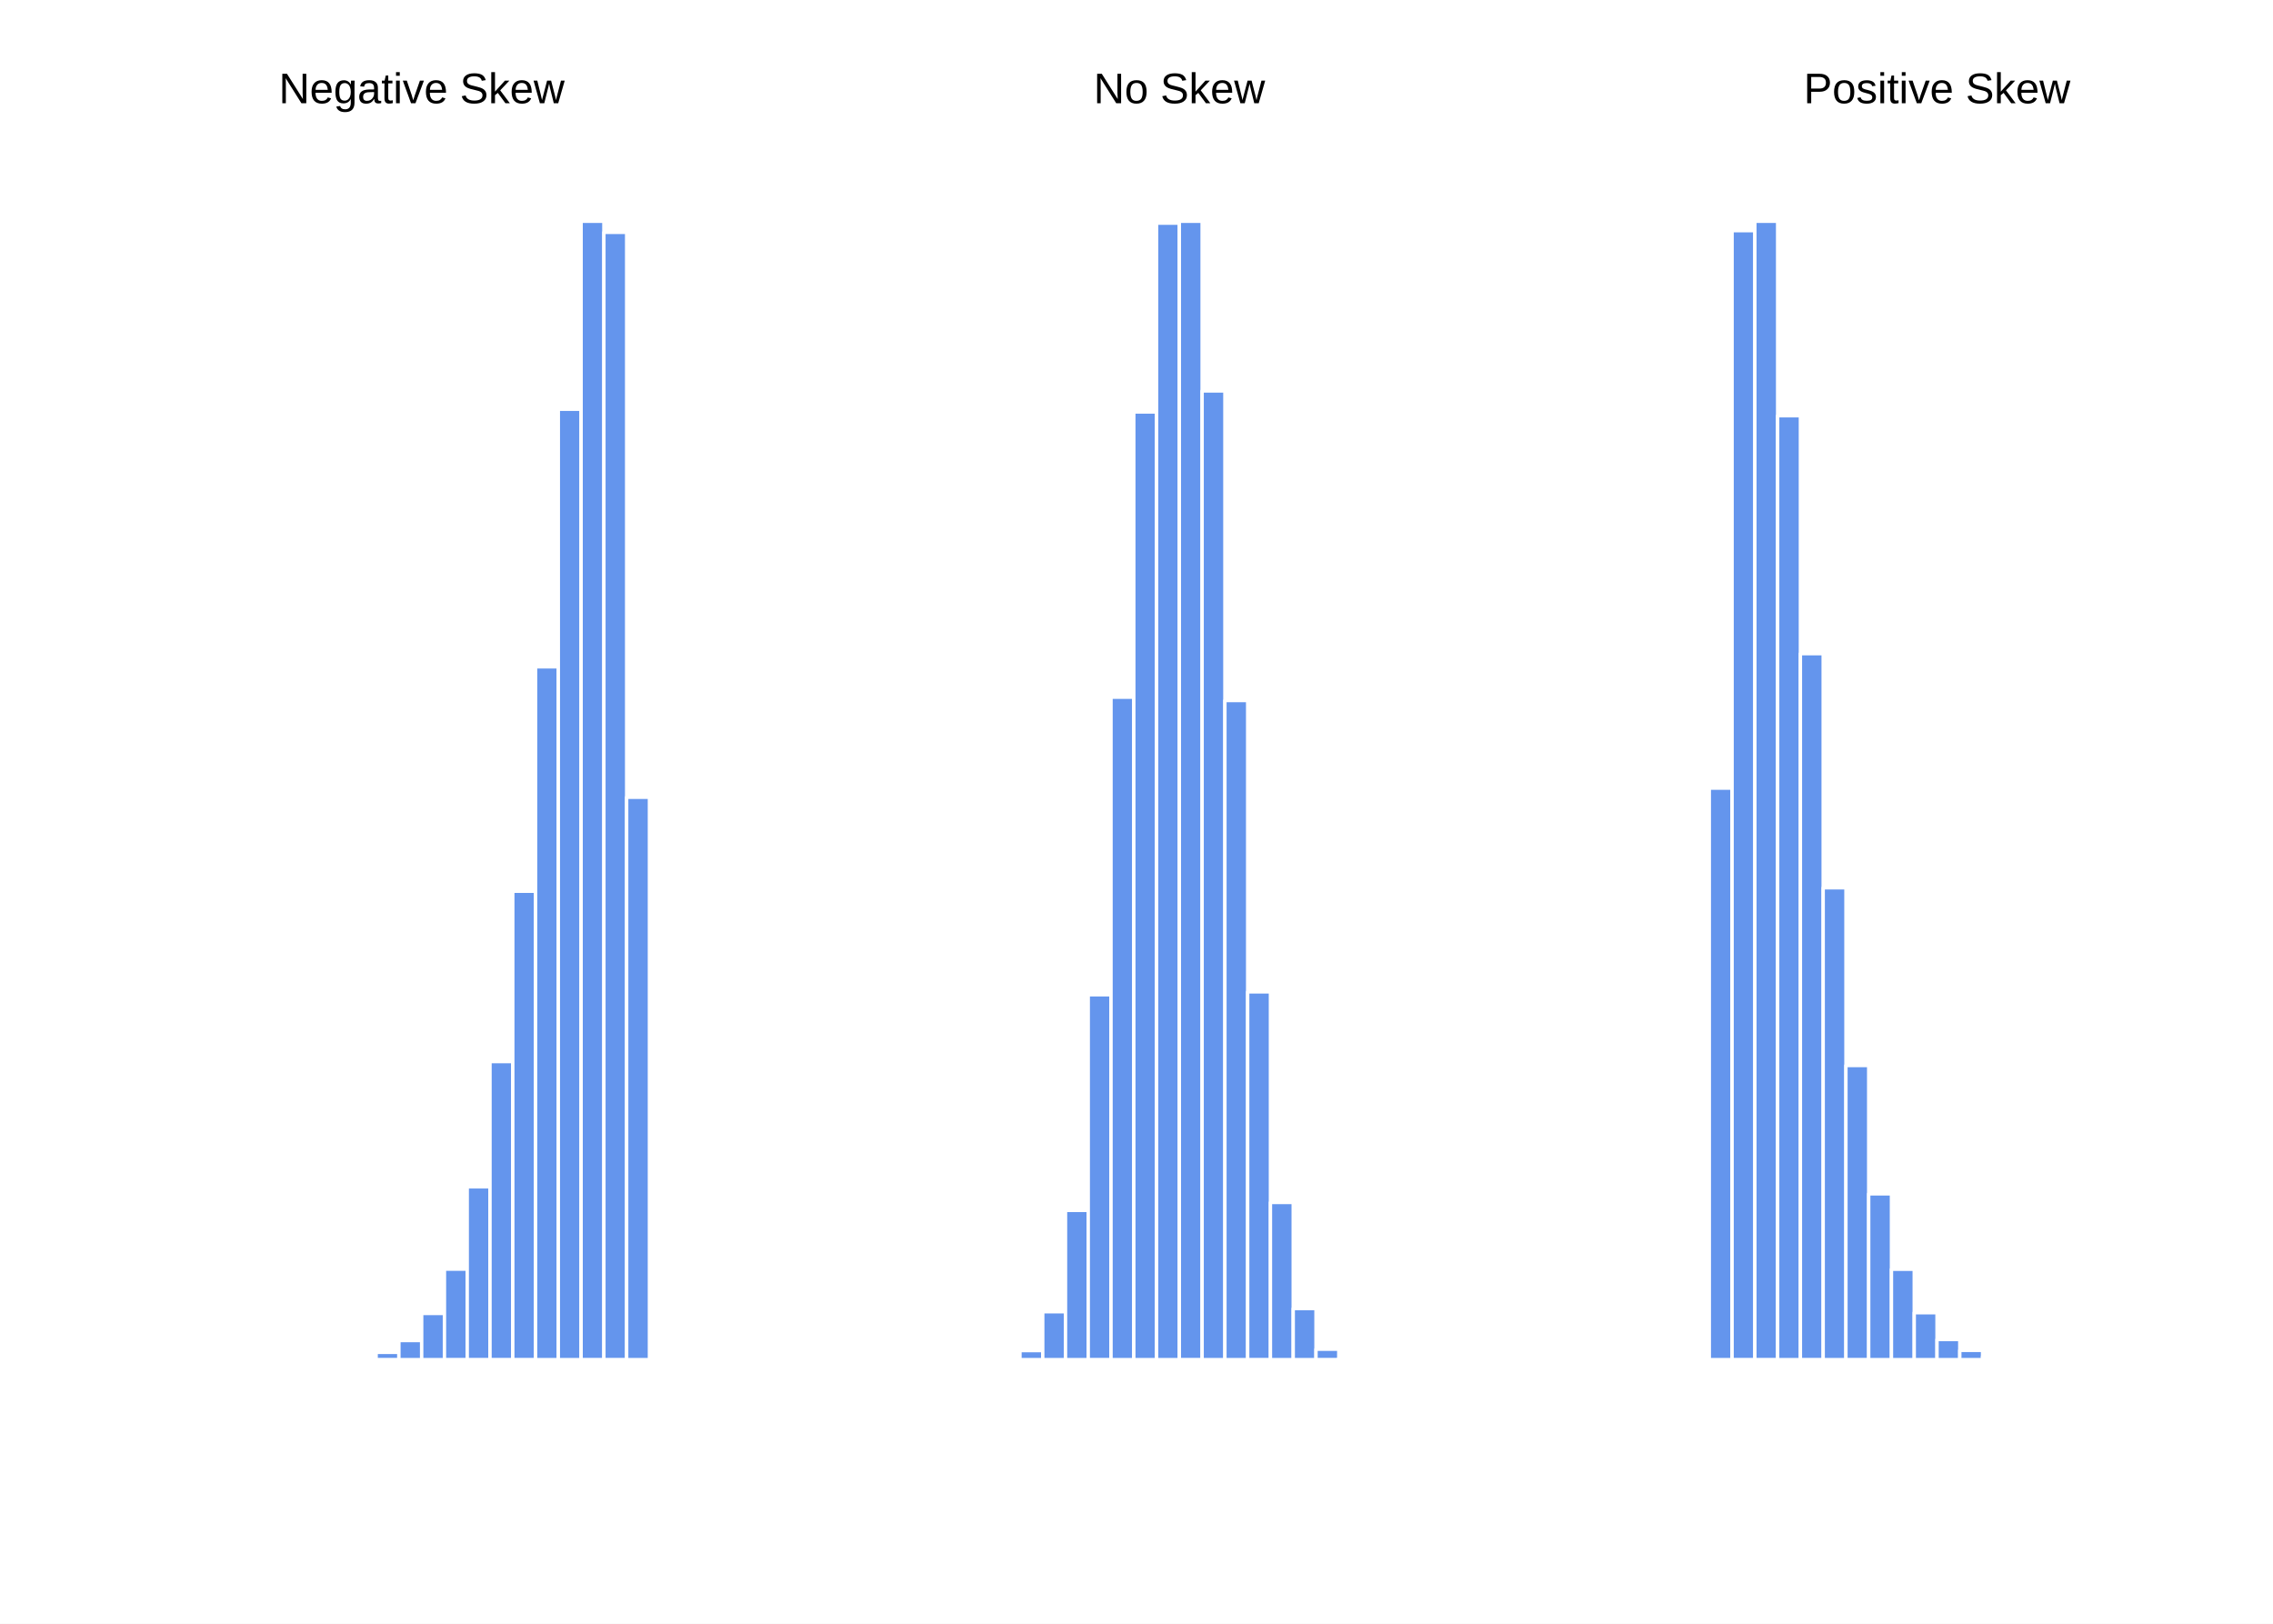
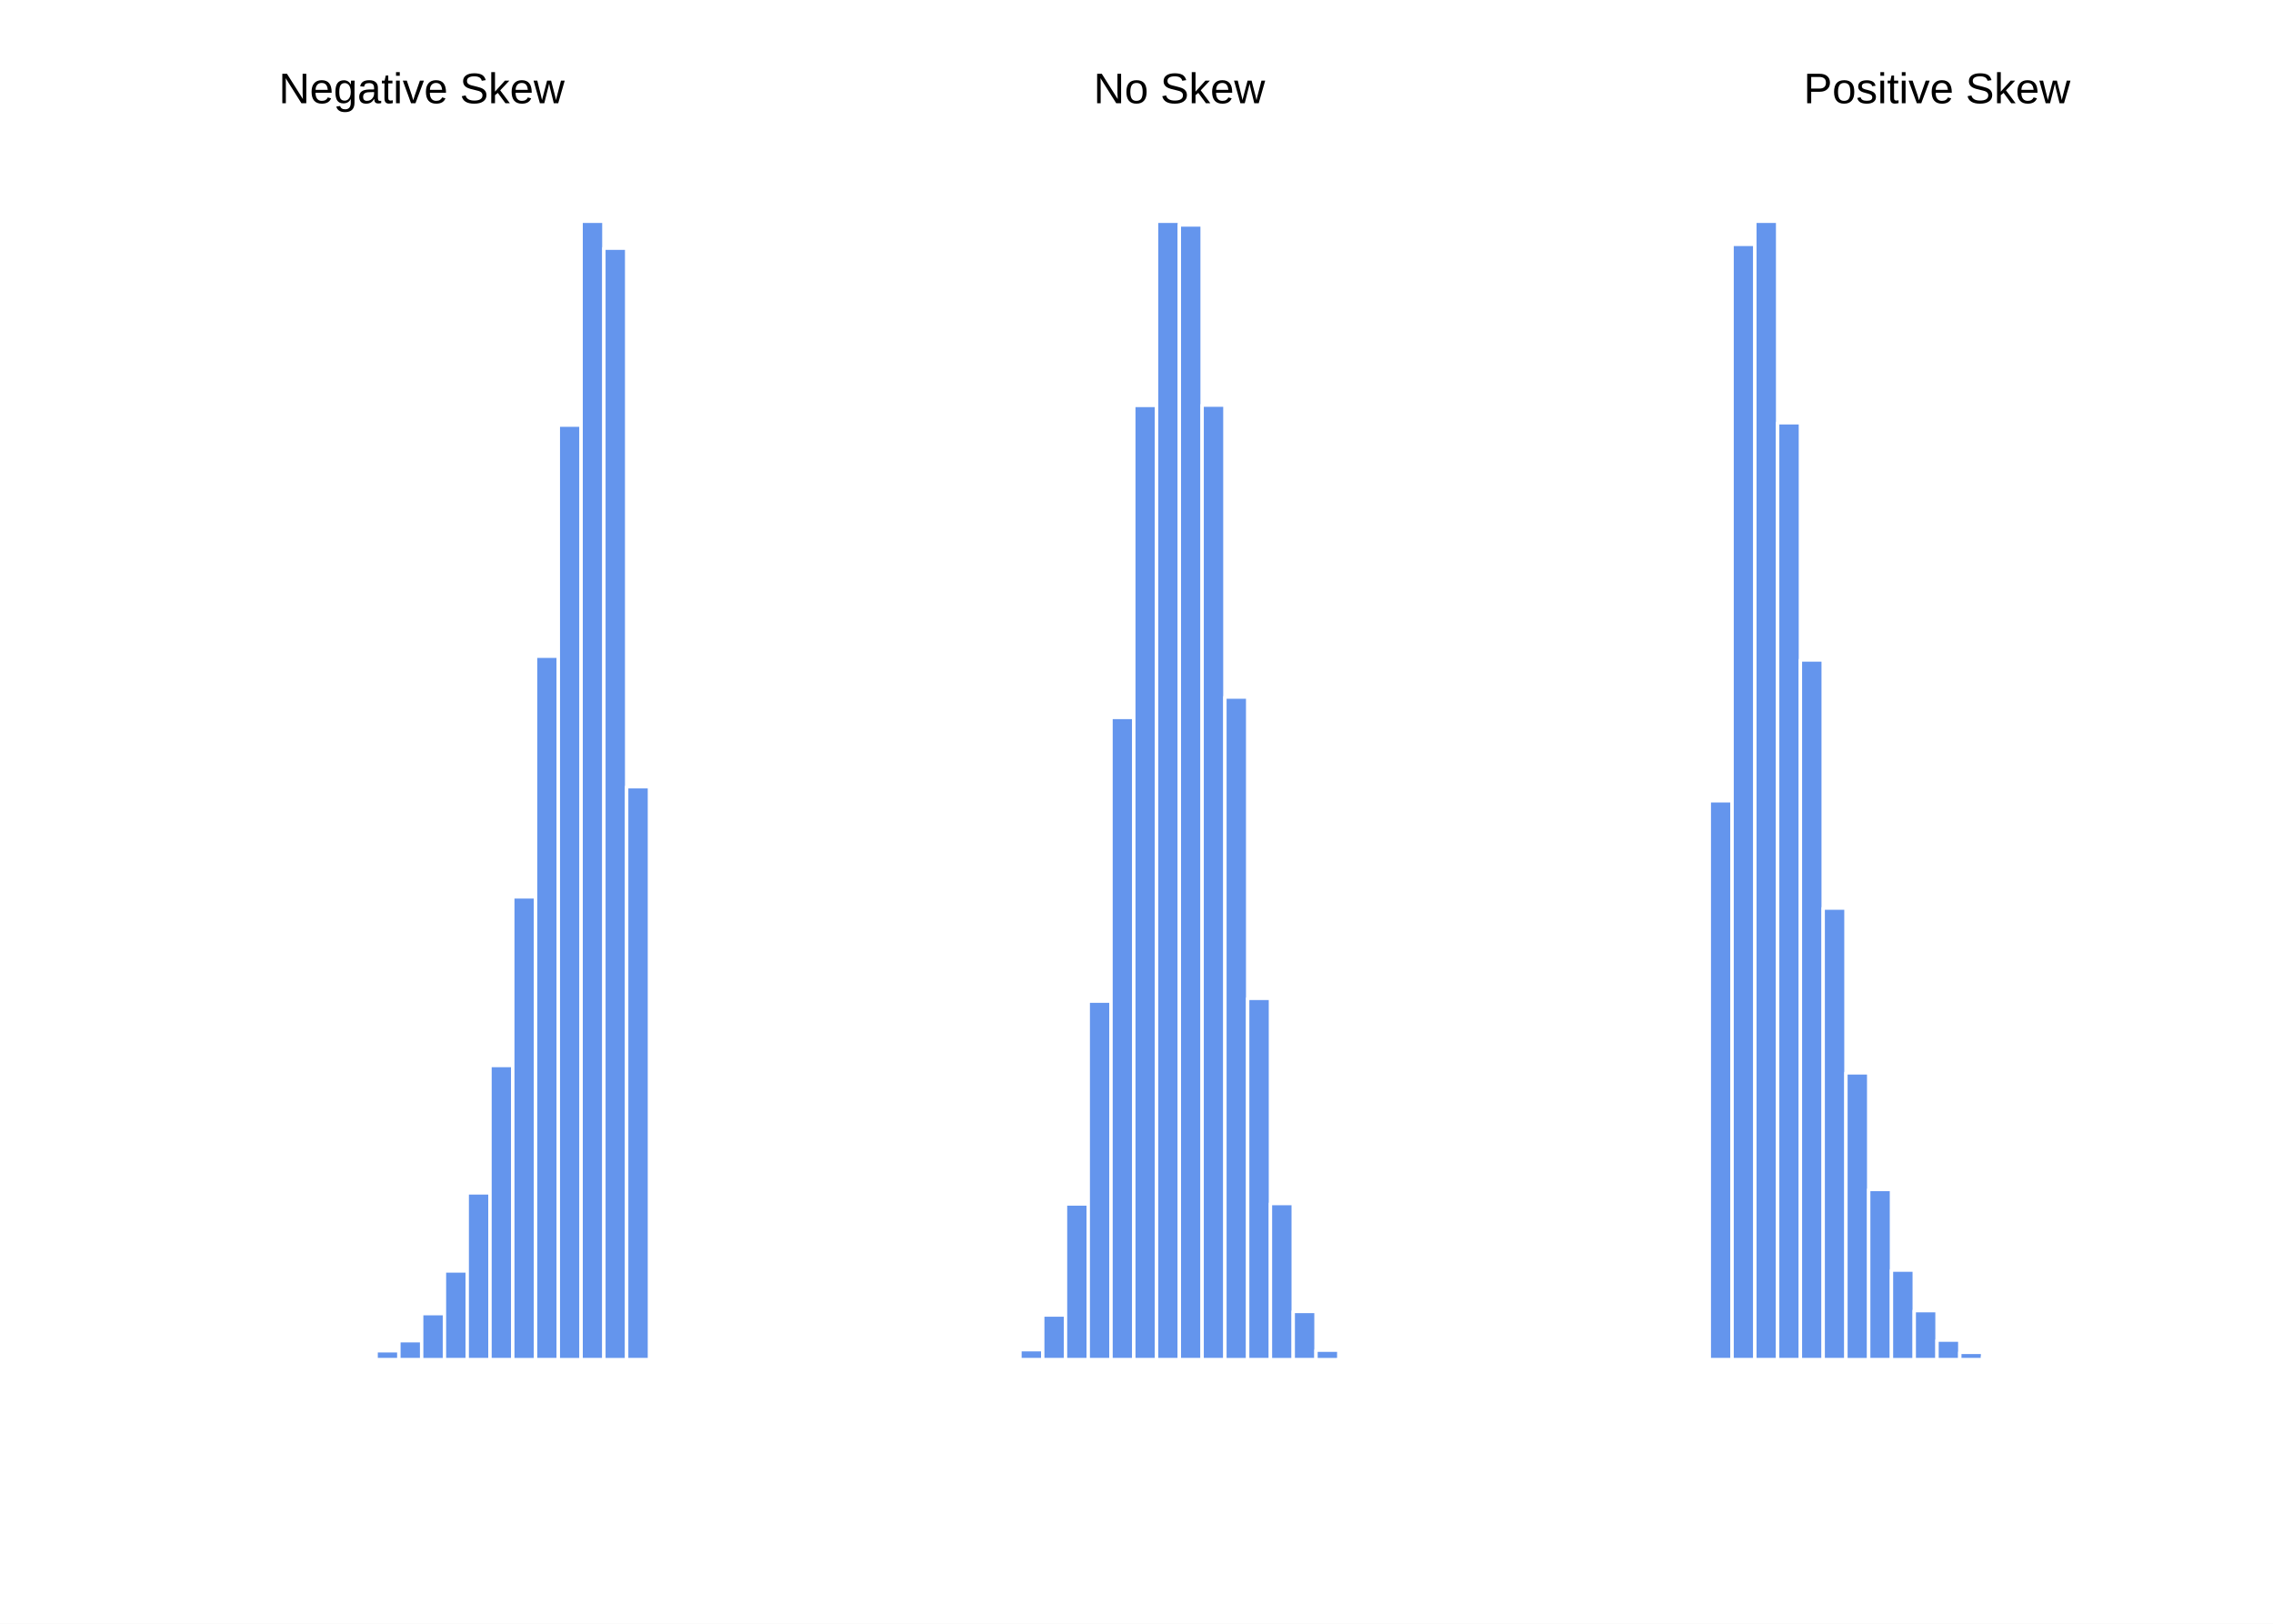
<svg xmlns="http://www.w3.org/2000/svg" class="svglite" width="504.00pt" height="360.00pt" viewBox="0 0 504.00 360.00">
  <defs>
    <style type="text/css">
    .svglite line, .svglite polyline, .svglite polygon, .svglite path, .svglite rect, .svglite circle {
      fill: none;
      stroke: #000000;
      stroke-linecap: round;
      stroke-linejoin: round;
      stroke-miterlimit: 10.00;
    }
    .svglite text {
      white-space: pre;
    }
  </style>
  </defs>
  <rect width="100%" height="100%" style="stroke: none; fill: #FFFFFF;" />
  <defs>
    <clipPath id="cpMC4wMHw1MDQuMDB8MC4wMHwzNjAuMDA=">
      <rect x="0.00" y="0.00" width="504.00" height="360.00" />
    </clipPath>
  </defs>
  <g clip-path="url(#cpMC4wMHw1MDQuMDB8MC4wMHwzNjAuMDA=)">
</g>
  <defs>
    <clipPath id="cpMzguOTd8MTQ4LjA0fDM4Ljk3fDMxMS41Mw==">
      <rect x="38.97" y="38.97" width="109.08" height="272.56" />
    </clipPath>
  </defs>
  <g clip-path="url(#cpMzguOTd8MTQ4LjA0fDM4Ljk3fDMxMS41Mw==)">
</g>
  <defs>
    <clipPath id="cpMC4wMHwxNjguMDB8MC4wMHwzNjAuMDA=">
      <rect x="0.00" y="0.00" width="168.00" height="360.00" />
    </clipPath>
  </defs>
  <g clip-path="url(#cpMC4wMHwxNjguMDB8MC4wMHwzNjAuMDA=)">
    <text x="93.50" y="22.89" text-anchor="middle" style="font-size: 9.50px; font-family: &quot;Arial&quot;;" textLength="63.38px" lengthAdjust="spacingAndGlyphs">Negative Skew</text>
  </g>
  <g clip-path="url(#cpMzguOTd8MTQ4LjA0fDM4Ljk3fDMxMS41Mw==)">
    <rect x="43.01" y="301.43" width="5.05" height="0.00" style="stroke-width: 0.75; stroke: #FFFFFF; fill: #6495ED;" />
    <rect x="48.06" y="301.43" width="5.05" height="0.00" style="stroke-width: 0.75; stroke: #FFFFFF; fill: #6495ED;" />
    <rect x="53.11" y="301.43" width="5.05" height="0.00" style="stroke-width: 0.75; stroke: #FFFFFF; fill: #6495ED;" />
    <rect x="58.16" y="301.43" width="5.05" height="0.00" style="stroke-width: 0.75; stroke: #FFFFFF; fill: #6495ED;" />
-     <rect x="63.21" y="301.43" width="5.05" height="0.00" style="stroke-width: 0.75; stroke: #FFFFFF; fill: #6495ED;" />
-     <rect x="68.26" y="301.41" width="5.05" height="0.025" style="stroke-width: 0.75; stroke: #FFFFFF; fill: #6495ED;" />
-     <rect x="73.30" y="301.25" width="5.05" height="0.19" style="stroke-width: 0.75; stroke: #FFFFFF; fill: #6495ED;" />
-     <rect x="78.35" y="300.85" width="5.05" height="0.58" style="stroke-width: 0.75; stroke: #FFFFFF; fill: #6495ED;" />
-     <rect x="83.40" y="299.84" width="5.05" height="1.59" style="stroke-width: 0.75; stroke: #FFFFFF; fill: #6495ED;" />
-     <rect x="88.45" y="297.21" width="5.05" height="4.23" style="stroke-width: 0.75; stroke: #FFFFFF; fill: #6495ED;" />
-     <rect x="93.50" y="291.20" width="5.05" height="10.24" style="stroke-width: 0.75; stroke: #FFFFFF; fill: #6495ED;" />
-     <rect x="98.55" y="281.38" width="5.05" height="20.05" style="stroke-width: 0.75; stroke: #FFFFFF; fill: #6495ED;" />
-     <rect x="103.60" y="263.13" width="5.05" height="38.30" style="stroke-width: 0.75; stroke: #FFFFFF; fill: #6495ED;" />
-     <rect x="108.65" y="235.36" width="5.05" height="66.07" style="stroke-width: 0.75; stroke: #FFFFFF; fill: #6495ED;" />
-     <rect x="113.70" y="197.59" width="5.05" height="103.84" style="stroke-width: 0.75; stroke: #FFFFFF; fill: #6495ED;" />
-     <rect x="118.75" y="147.84" width="5.05" height="153.60" style="stroke-width: 0.75; stroke: #FFFFFF; fill: #6495ED;" />
-     <rect x="123.80" y="90.73" width="5.05" height="210.71" style="stroke-width: 0.75; stroke: #FFFFFF; fill: #6495ED;" />
+     <rect x="63.21" y="301.40" width="5.05" height="0.037" style="stroke-width: 0.75; stroke: #FFFFFF; fill: #6495ED;" />
+     <rect x="68.26" y="301.39" width="5.05" height="0.049" style="stroke-width: 0.75; stroke: #FFFFFF; fill: #6495ED;" />
+     <rect x="73.30" y="301.32" width="5.05" height="0.11" style="stroke-width: 0.75; stroke: #FFFFFF; fill: #6495ED;" />
+     <rect x="78.35" y="300.76" width="5.05" height="0.68" style="stroke-width: 0.75; stroke: #FFFFFF; fill: #6495ED;" />
+     <rect x="83.40" y="299.49" width="5.05" height="1.94" style="stroke-width: 0.75; stroke: #FFFFFF; fill: #6495ED;" />
+     <rect x="88.45" y="297.26" width="5.05" height="4.17" style="stroke-width: 0.75; stroke: #FFFFFF; fill: #6495ED;" />
+     <rect x="93.50" y="291.25" width="5.05" height="10.19" style="stroke-width: 0.75; stroke: #FFFFFF; fill: #6495ED;" />
+     <rect x="98.55" y="281.78" width="5.05" height="19.65" style="stroke-width: 0.75; stroke: #FFFFFF; fill: #6495ED;" />
+     <rect x="103.60" y="264.48" width="5.05" height="36.95" style="stroke-width: 0.75; stroke: #FFFFFF; fill: #6495ED;" />
+     <rect x="108.65" y="236.23" width="5.05" height="65.20" style="stroke-width: 0.75; stroke: #FFFFFF; fill: #6495ED;" />
+     <rect x="113.70" y="198.85" width="5.05" height="102.59" style="stroke-width: 0.75; stroke: #FFFFFF; fill: #6495ED;" />
+     <rect x="118.75" y="145.49" width="5.05" height="155.94" style="stroke-width: 0.75; stroke: #FFFFFF; fill: #6495ED;" />
+     <rect x="123.80" y="94.26" width="5.05" height="207.18" style="stroke-width: 0.75; stroke: #FFFFFF; fill: #6495ED;" />
    <rect x="128.85" y="49.06" width="5.05" height="252.37" style="stroke-width: 0.75; stroke: #FFFFFF; fill: #6495ED;" />
-     <rect x="133.90" y="51.52" width="5.05" height="249.91" style="stroke-width: 0.75; stroke: #FFFFFF; fill: #6495ED;" />
-     <rect x="138.95" y="176.76" width="5.05" height="124.68" style="stroke-width: 0.75; stroke: #FFFFFF; fill: #6495ED;" />
+     <rect x="133.90" y="55.02" width="5.05" height="246.42" style="stroke-width: 0.75; stroke: #FFFFFF; fill: #6495ED;" />
+     <rect x="138.95" y="174.42" width="5.05" height="127.01" style="stroke-width: 0.75; stroke: #FFFFFF; fill: #6495ED;" />
  </g>
  <defs>
    <clipPath id="cpMjA2Ljk3fDMxNi4wNHwzOC45N3wzMTEuNTM=">
      <rect x="206.97" y="38.97" width="109.08" height="272.56" />
    </clipPath>
  </defs>
  <g clip-path="url(#cpMjA2Ljk3fDMxNi4wNHwzOC45N3wzMTEuNTM=)">
</g>
  <defs>
    <clipPath id="cpMTY4LjAwfDMzNi4wMHwwLjAwfDM2MC4wMA==">
      <rect x="168.00" y="0.00" width="168.00" height="360.00" />
    </clipPath>
  </defs>
  <g clip-path="url(#cpMTY4LjAwfDMzNi4wMHwwLjAwfDM2MC4wMA==)">
    <text x="261.50" y="22.89" text-anchor="middle" style="font-size: 9.50px; font-family: &quot;Arial&quot;;" textLength="38.02px" lengthAdjust="spacingAndGlyphs">No Skew</text>
  </g>
  <g clip-path="url(#cpMjA2Ljk3fDMxNi4wNHwzOC45N3wzMTEuNTM=)">
    <rect x="211.01" y="301.43" width="5.05" height="0.00" style="stroke-width: 0.75; stroke: #FFFFFF; fill: #6495ED;" />
-     <rect x="216.06" y="301.43" width="5.05" height="0.00" style="stroke-width: 0.75; stroke: #FFFFFF; fill: #6495ED;" />
-     <rect x="221.11" y="301.20" width="5.05" height="0.24" style="stroke-width: 0.75; stroke: #FFFFFF; fill: #6495ED;" />
-     <rect x="226.16" y="299.44" width="5.05" height="2.00" style="stroke-width: 0.75; stroke: #FFFFFF; fill: #6495ED;" />
-     <rect x="231.21" y="290.83" width="5.05" height="10.61" style="stroke-width: 0.75; stroke: #FFFFFF; fill: #6495ED;" />
-     <rect x="236.26" y="268.36" width="5.05" height="33.08" style="stroke-width: 0.75; stroke: #FFFFFF; fill: #6495ED;" />
-     <rect x="241.30" y="220.55" width="5.05" height="80.88" style="stroke-width: 0.75; stroke: #FFFFFF; fill: #6495ED;" />
-     <rect x="246.35" y="154.58" width="5.05" height="146.86" style="stroke-width: 0.75; stroke: #FFFFFF; fill: #6495ED;" />
-     <rect x="251.40" y="91.34" width="5.05" height="210.10" style="stroke-width: 0.75; stroke: #FFFFFF; fill: #6495ED;" />
-     <rect x="256.45" y="49.48" width="5.05" height="251.96" style="stroke-width: 0.75; stroke: #FFFFFF; fill: #6495ED;" />
-     <rect x="261.50" y="49.06" width="5.05" height="252.37" style="stroke-width: 0.75; stroke: #FFFFFF; fill: #6495ED;" />
-     <rect x="266.55" y="86.68" width="5.05" height="214.76" style="stroke-width: 0.75; stroke: #FFFFFF; fill: #6495ED;" />
-     <rect x="271.60" y="155.32" width="5.05" height="146.12" style="stroke-width: 0.75; stroke: #FFFFFF; fill: #6495ED;" />
-     <rect x="276.65" y="219.91" width="5.05" height="81.52" style="stroke-width: 0.75; stroke: #FFFFFF; fill: #6495ED;" />
-     <rect x="281.70" y="266.60" width="5.05" height="34.84" style="stroke-width: 0.75; stroke: #FFFFFF; fill: #6495ED;" />
-     <rect x="286.75" y="290.12" width="5.05" height="11.32" style="stroke-width: 0.75; stroke: #FFFFFF; fill: #6495ED;" />
-     <rect x="291.80" y="299.14" width="5.05" height="2.29" style="stroke-width: 0.75; stroke: #FFFFFF; fill: #6495ED;" />
-     <rect x="296.85" y="301.14" width="5.05" height="0.30" style="stroke-width: 0.75; stroke: #FFFFFF; fill: #6495ED;" />
+     <rect x="216.06" y="301.42" width="5.05" height="0.015" style="stroke-width: 0.75; stroke: #FFFFFF; fill: #6495ED;" />
+     <rect x="221.11" y="301.16" width="5.05" height="0.28" style="stroke-width: 0.75; stroke: #FFFFFF; fill: #6495ED;" />
+     <rect x="226.16" y="299.24" width="5.05" height="2.19" style="stroke-width: 0.75; stroke: #FFFFFF; fill: #6495ED;" />
+     <rect x="231.21" y="291.55" width="5.05" height="9.88" style="stroke-width: 0.75; stroke: #FFFFFF; fill: #6495ED;" />
+     <rect x="236.26" y="266.94" width="5.05" height="34.49" style="stroke-width: 0.75; stroke: #FFFFFF; fill: #6495ED;" />
+     <rect x="241.30" y="221.96" width="5.05" height="79.47" style="stroke-width: 0.75; stroke: #FFFFFF; fill: #6495ED;" />
+     <rect x="246.35" y="159.07" width="5.05" height="142.36" style="stroke-width: 0.75; stroke: #FFFFFF; fill: #6495ED;" />
+     <rect x="251.40" y="89.89" width="5.05" height="211.54" style="stroke-width: 0.75; stroke: #FFFFFF; fill: #6495ED;" />
+     <rect x="256.45" y="49.06" width="5.05" height="252.37" style="stroke-width: 0.75; stroke: #FFFFFF; fill: #6495ED;" />
+     <rect x="261.50" y="49.88" width="5.05" height="251.55" style="stroke-width: 0.75; stroke: #FFFFFF; fill: #6495ED;" />
+     <rect x="266.55" y="89.82" width="5.05" height="211.61" style="stroke-width: 0.75; stroke: #FFFFFF; fill: #6495ED;" />
+     <rect x="271.60" y="154.55" width="5.05" height="146.89" style="stroke-width: 0.75; stroke: #FFFFFF; fill: #6495ED;" />
+     <rect x="276.65" y="221.34" width="5.05" height="80.09" style="stroke-width: 0.75; stroke: #FFFFFF; fill: #6495ED;" />
+     <rect x="281.70" y="266.84" width="5.05" height="34.60" style="stroke-width: 0.75; stroke: #FFFFFF; fill: #6495ED;" />
+     <rect x="286.75" y="290.76" width="5.05" height="10.67" style="stroke-width: 0.75; stroke: #FFFFFF; fill: #6495ED;" />
+     <rect x="291.80" y="299.35" width="5.05" height="2.09" style="stroke-width: 0.75; stroke: #FFFFFF; fill: #6495ED;" />
+     <rect x="296.85" y="301.20" width="5.05" height="0.24" style="stroke-width: 0.75; stroke: #FFFFFF; fill: #6495ED;" />
    <rect x="301.90" y="301.42" width="5.05" height="0.015" style="stroke-width: 0.75; stroke: #FFFFFF; fill: #6495ED;" />
    <rect x="306.95" y="301.43" width="5.05" height="0.00" style="stroke-width: 0.75; stroke: #FFFFFF; fill: #6495ED;" />
  </g>
  <defs>
    <clipPath id="cpMzc0Ljk3fDQ4NC4wNHwzOC45N3wzMTEuNTM=">
      <rect x="374.97" y="38.97" width="109.08" height="272.56" />
    </clipPath>
  </defs>
  <g clip-path="url(#cpMzc0Ljk3fDQ4NC4wNHwzOC45N3wzMTEuNTM=)">
</g>
  <defs>
    <clipPath id="cpMzM2LjAwfDUwNC4wMHwwLjAwfDM2MC4wMA==">
      <rect x="336.00" y="0.00" width="168.00" height="360.00" />
    </clipPath>
  </defs>
  <g clip-path="url(#cpMzM2LjAwfDUwNC4wMHwwLjAwfDM2MC4wMA==)">
    <text x="429.50" y="22.89" text-anchor="middle" style="font-size: 9.50px; font-family: &quot;Arial&quot;;" textLength="59.15px" lengthAdjust="spacingAndGlyphs">Positive Skew</text>
  </g>
  <g clip-path="url(#cpMzc0Ljk3fDQ4NC4wNHwzOC45N3wzMTEuNTM=)">
-     <rect x="379.01" y="174.73" width="5.05" height="126.71" style="stroke-width: 0.75; stroke: #FFFFFF; fill: #6495ED;" />
-     <rect x="384.06" y="51.14" width="5.05" height="250.29" style="stroke-width: 0.75; stroke: #FFFFFF; fill: #6495ED;" />
+     <rect x="379.01" y="177.55" width="5.05" height="123.88" style="stroke-width: 0.75; stroke: #FFFFFF; fill: #6495ED;" />
+     <rect x="384.06" y="54.18" width="5.05" height="247.25" style="stroke-width: 0.75; stroke: #FFFFFF; fill: #6495ED;" />
    <rect x="389.11" y="49.06" width="5.05" height="252.37" style="stroke-width: 0.75; stroke: #FFFFFF; fill: #6495ED;" />
-     <rect x="394.16" y="92.17" width="5.05" height="209.27" style="stroke-width: 0.75; stroke: #FFFFFF; fill: #6495ED;" />
-     <rect x="399.21" y="144.93" width="5.05" height="156.50" style="stroke-width: 0.75; stroke: #FFFFFF; fill: #6495ED;" />
-     <rect x="404.26" y="196.83" width="5.05" height="104.61" style="stroke-width: 0.75; stroke: #FFFFFF; fill: #6495ED;" />
-     <rect x="409.30" y="236.24" width="5.05" height="65.19" style="stroke-width: 0.75; stroke: #FFFFFF; fill: #6495ED;" />
-     <rect x="414.35" y="264.69" width="5.05" height="36.75" style="stroke-width: 0.75; stroke: #FFFFFF; fill: #6495ED;" />
-     <rect x="419.40" y="281.41" width="5.05" height="20.03" style="stroke-width: 0.75; stroke: #FFFFFF; fill: #6495ED;" />
-     <rect x="424.45" y="291.04" width="5.05" height="10.40" style="stroke-width: 0.75; stroke: #FFFFFF; fill: #6495ED;" />
-     <rect x="429.50" y="296.99" width="5.05" height="4.45" style="stroke-width: 0.75; stroke: #FFFFFF; fill: #6495ED;" />
-     <rect x="434.55" y="299.39" width="5.05" height="2.05" style="stroke-width: 0.75; stroke: #FFFFFF; fill: #6495ED;" />
-     <rect x="439.60" y="300.75" width="5.05" height="0.68" style="stroke-width: 0.75; stroke: #FFFFFF; fill: #6495ED;" />
-     <rect x="444.65" y="301.32" width="5.05" height="0.11" style="stroke-width: 0.75; stroke: #FFFFFF; fill: #6495ED;" />
-     <rect x="449.70" y="301.41" width="5.05" height="0.025" style="stroke-width: 0.75; stroke: #FFFFFF; fill: #6495ED;" />
+     <rect x="394.16" y="93.73" width="5.05" height="207.70" style="stroke-width: 0.75; stroke: #FFFFFF; fill: #6495ED;" />
+     <rect x="399.21" y="146.32" width="5.05" height="155.11" style="stroke-width: 0.75; stroke: #FFFFFF; fill: #6495ED;" />
+     <rect x="404.26" y="201.33" width="5.05" height="100.10" style="stroke-width: 0.75; stroke: #FFFFFF; fill: #6495ED;" />
+     <rect x="409.30" y="237.86" width="5.05" height="63.58" style="stroke-width: 0.75; stroke: #FFFFFF; fill: #6495ED;" />
+     <rect x="414.35" y="263.72" width="5.05" height="37.71" style="stroke-width: 0.75; stroke: #FFFFFF; fill: #6495ED;" />
+     <rect x="419.40" y="281.60" width="5.05" height="19.84" style="stroke-width: 0.75; stroke: #FFFFFF; fill: #6495ED;" />
+     <rect x="424.45" y="290.59" width="5.05" height="10.84" style="stroke-width: 0.75; stroke: #FFFFFF; fill: #6495ED;" />
+     <rect x="429.50" y="297.12" width="5.05" height="4.31" style="stroke-width: 0.75; stroke: #FFFFFF; fill: #6495ED;" />
+     <rect x="434.55" y="299.84" width="5.05" height="1.59" style="stroke-width: 0.75; stroke: #FFFFFF; fill: #6495ED;" />
+     <rect x="439.60" y="300.76" width="5.05" height="0.67" style="stroke-width: 0.75; stroke: #FFFFFF; fill: #6495ED;" />
+     <rect x="444.65" y="301.25" width="5.05" height="0.18" style="stroke-width: 0.75; stroke: #FFFFFF; fill: #6495ED;" />
+     <rect x="449.70" y="301.36" width="5.05" height="0.074" style="stroke-width: 0.75; stroke: #FFFFFF; fill: #6495ED;" />
    <rect x="454.75" y="301.43" width="5.05" height="0.00" style="stroke-width: 0.75; stroke: #FFFFFF; fill: #6495ED;" />
    <rect x="459.80" y="301.43" width="5.05" height="0.00" style="stroke-width: 0.75; stroke: #FFFFFF; fill: #6495ED;" />
    <rect x="464.85" y="301.43" width="5.05" height="0.00" style="stroke-width: 0.75; stroke: #FFFFFF; fill: #6495ED;" />
    <rect x="469.90" y="301.43" width="5.05" height="0.00" style="stroke-width: 0.75; stroke: #FFFFFF; fill: #6495ED;" />
    <rect x="474.95" y="301.43" width="5.05" height="0.00" style="stroke-width: 0.75; stroke: #FFFFFF; fill: #6495ED;" />
  </g>
</svg>
